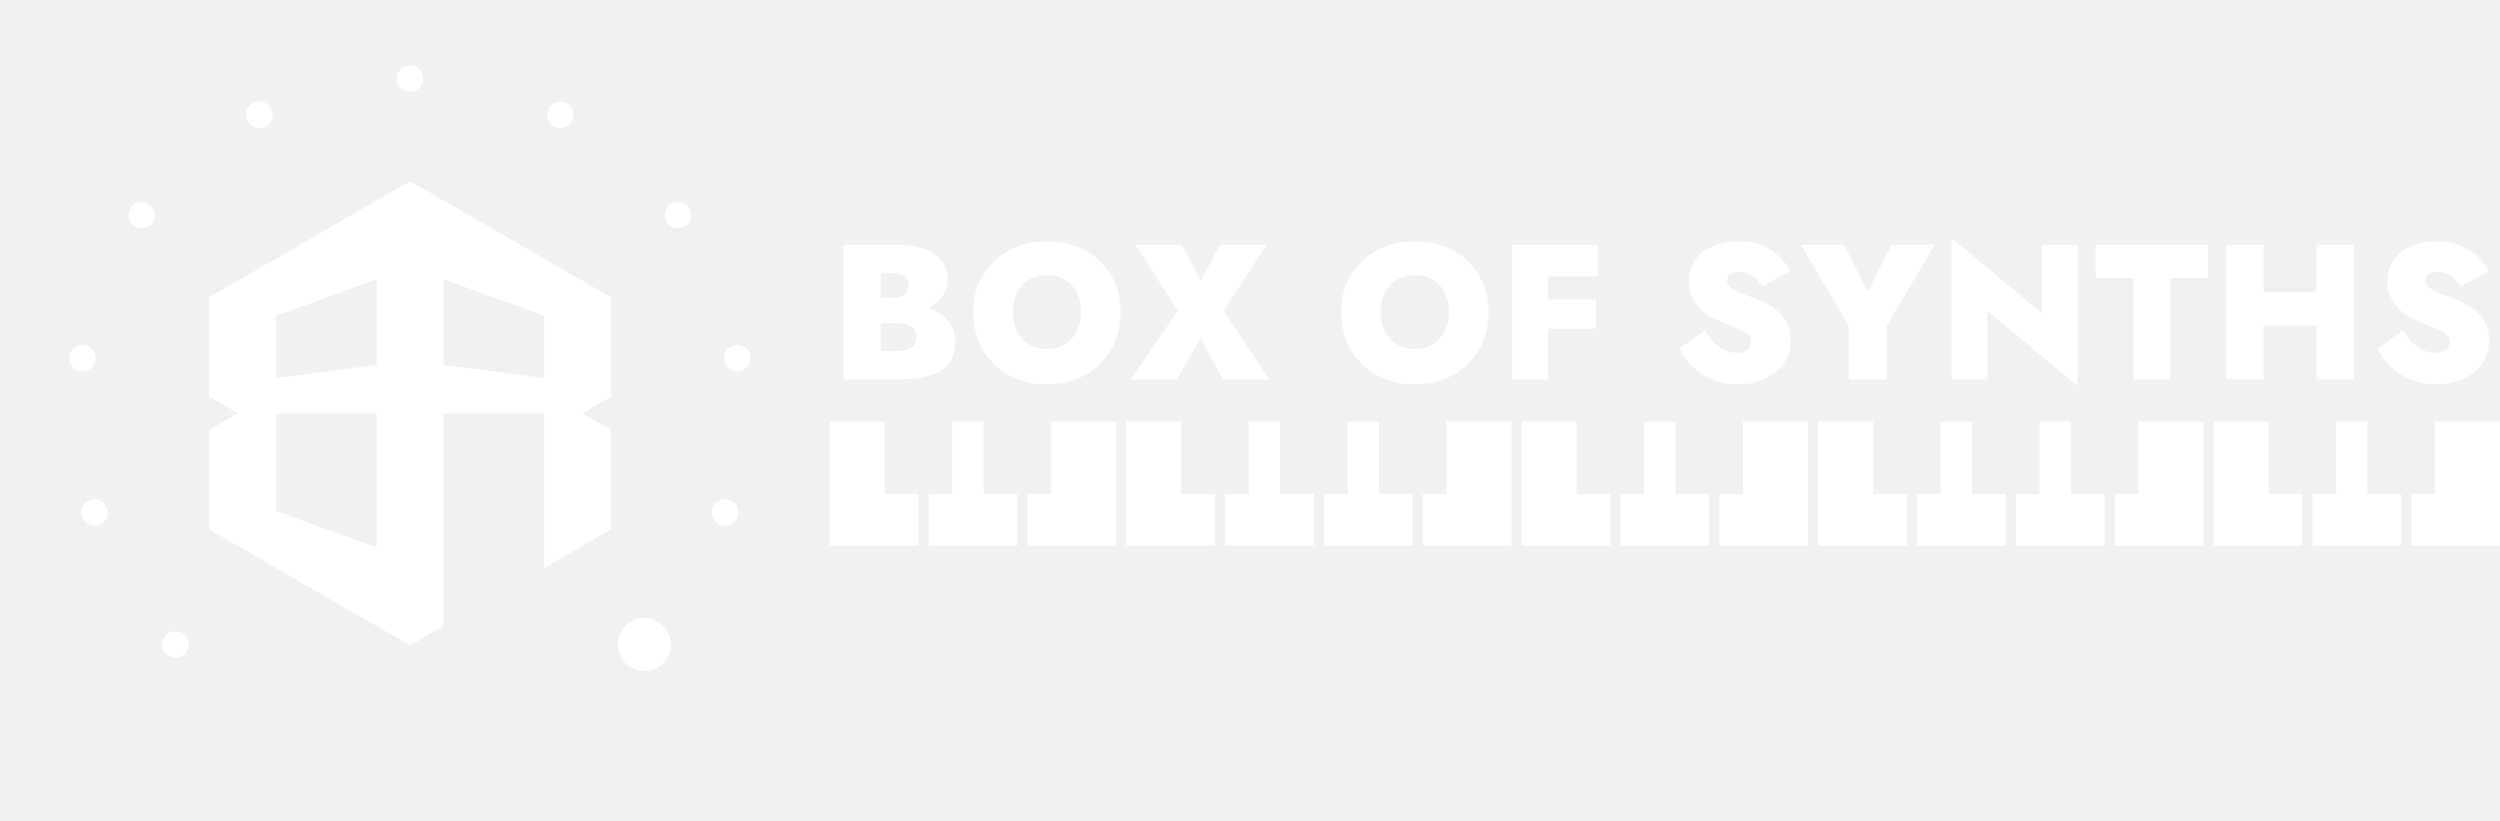
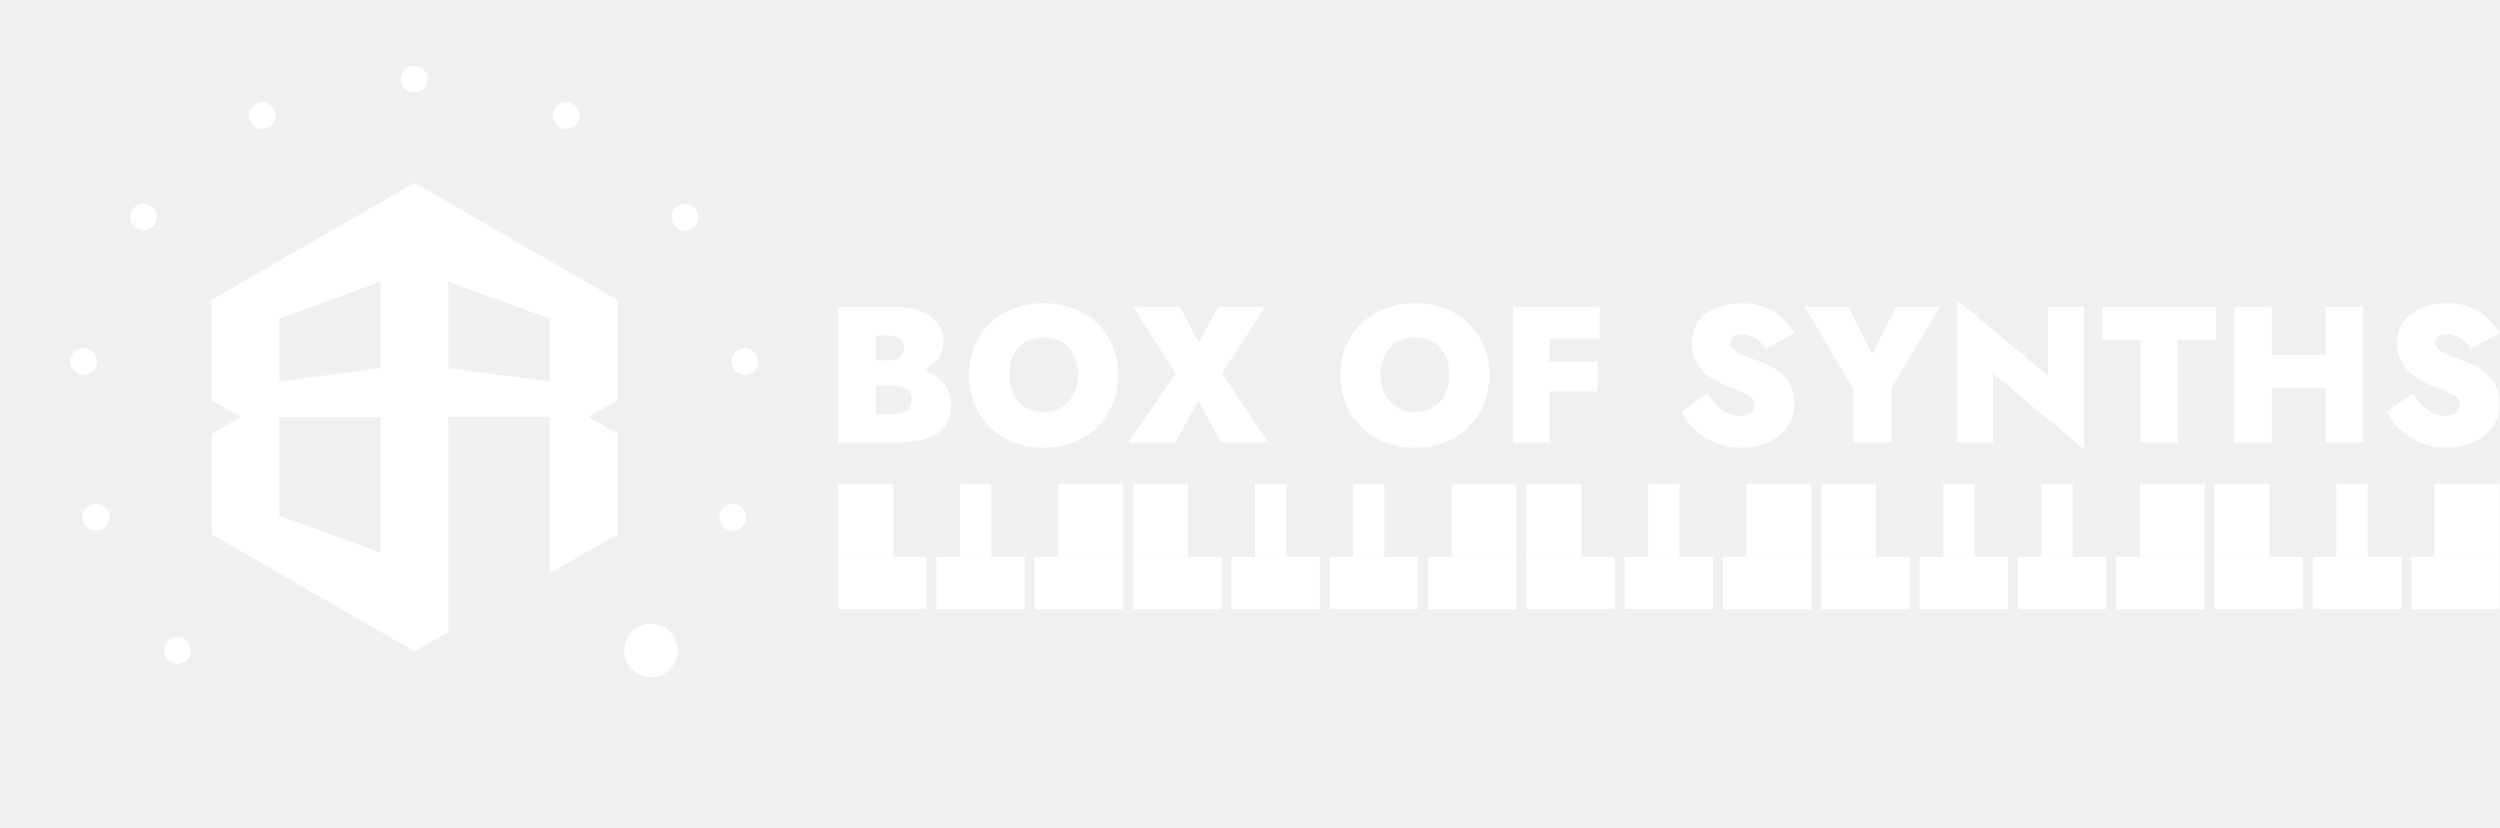
- <svg xmlns="http://www.w3.org/2000/svg" viewBox="0 0 884.447 290" width="884" height="290">
+ <svg xmlns="http://www.w3.org/2000/svg" viewBox="0 0 875.690 290" width="876" height="290">
  <g transform="translate(0.000,0.000) scale(0.426471) translate(40,40)" fill="#ffffff">
    <circle cx="105.546" cy="494.454" r="11" />
    <circle cx="38.459" cy="384.980" r="11" />
    <circle cx="28.386" cy="256.981" r="11" />
    <circle cx="77.520" cy="138.359" r="11" />
    <circle cx="175.153" cy="54.973" r="11" />
    <circle cx="300.000" cy="25.000" r="11" />
    <circle cx="424.847" cy="54.973" r="11" />
    <circle cx="522.480" cy="138.359" r="11" />
    <circle cx="571.614" cy="256.981" r="11" />
    <circle cx="561.541" cy="384.980" r="11" />
    <circle cx="494.454" cy="494.454" r="22" />
    <g transform="translate(-2.96,-0.46) scale(2.0194)">
      <path d="M150.13,54.79l13.76,7.94,13.76,7.95,13.76,7.94,13.76,7.95,13.76,7.94,13.76,7.94v40.83s-11.84,6.84-11.84,6.84l11.84,6.84v40.83s-27.52,15.89-27.52,15.89v-63.56h-41.28v87.39l-13.76,7.94-82.56-47.67v-40.83l11.84-6.84-11.84-6.84v-40.83l82.56-47.67ZM163.89,95.04v35.16l41.28,5.44v-25.58l-41.28-15.02ZM136.37,95.04l-41.28,15.02v25.57l41.28-5.44v-35.16ZM136.37,150.13h-41.28v40.07l41.28,15.03v-55.09Z" />
    </g>
  </g>
-   <g transform="translate(-40.473,-61.500)">
+   <g transform="translate(-45.364,-40.556)">
    <path d="M348.661 172.391H357.992Q363.099 172.391 367.084 170.975Q371.07 169.559 373.386 166.822Q375.703 164.085 375.703 160.204Q375.703 156.124 373.386 153.424Q371.07 150.724 367.084 149.377Q363.099 148.03 357.992 148.03H338.891V195.63H359.221Q365.217 195.63 369.513 194.292Q373.81 192.954 376.117 190.052Q378.423 187.15 378.423 182.404Q378.423 178.7 376.733 176.073Q375.042 173.446 372.256 171.779Q369.47 170.112 366.079 169.337Q362.689 168.561 359.221 168.561H348.661V175.764H357.574Q359.063 175.764 360.336 175.985Q361.608 176.206 362.591 176.731Q363.573 177.256 364.129 178.16Q364.685 179.064 364.685 180.417Q364.685 182.518 363.716 183.625Q362.746 184.732 361.141 185.161Q359.536 185.59 357.574 185.59H352.081V158.07H356.345Q359.126 158.07 360.545 159.116Q361.965 160.163 361.965 162.301Q361.965 163.721 361.316 164.737Q360.667 165.752 359.422 166.293Q358.176 166.835 356.345 166.835H348.661Z M398.76 171.83Q398.76 167.94 400.255 165.014Q401.75 162.087 404.458 160.435Q407.166 158.783 410.852 158.783Q414.716 158.783 417.39 160.435Q420.064 162.087 421.504 165.014Q422.945 167.94 422.945 171.83Q422.945 175.665 421.449 178.619Q419.954 181.573 417.253 183.225Q414.551 184.877 410.852 184.877Q407.166 184.877 404.458 183.225Q401.75 181.573 400.255 178.619Q398.76 175.665 398.76 171.83ZM384.791 171.83Q384.791 177.437 386.703 182.117Q388.615 186.797 392.098 190.232Q395.582 193.668 400.359 195.538Q405.135 197.408 410.852 197.408Q416.582 197.408 421.352 195.538Q426.122 193.668 429.606 190.232Q433.09 186.797 435.001 182.117Q436.913 177.437 436.913 171.83Q436.913 166.21 434.974 161.619Q433.035 157.027 429.496 153.702Q425.958 150.376 421.215 148.589Q416.472 146.801 410.852 146.801Q405.355 146.801 400.606 148.589Q395.856 150.376 392.318 153.702Q388.779 157.027 386.785 161.619Q384.791 166.21 384.791 171.83Z M472.13 148.03 465.291 160.702 458.656 148.03H442.251L457.153 171.388L440.551 195.63H456.956L465.168 181.03L473.15 195.63H489.555L473.361 171.388L488.535 148.03Z M528.912 171.83Q528.912 167.94 530.407 165.014Q531.902 162.087 534.61 160.435Q537.318 158.783 541.004 158.783Q544.868 158.783 547.542 160.435Q550.216 162.087 551.656 165.014Q553.097 167.94 553.097 171.83Q553.097 175.665 551.601 178.619Q550.106 181.573 547.405 183.225Q544.703 184.877 541.004 184.877Q537.318 184.877 534.61 183.225Q531.902 181.573 530.407 178.619Q528.912 175.665 528.912 171.83ZM514.943 171.83Q514.943 177.437 516.855 182.117Q518.767 186.797 522.25 190.232Q525.734 193.668 530.511 195.538Q535.287 197.408 541.004 197.408Q546.734 197.408 551.504 195.538Q556.274 193.668 559.758 190.232Q563.242 186.797 565.153 182.117Q567.065 177.437 567.065 171.83Q567.065 166.21 565.126 161.619Q563.187 157.027 559.648 153.702Q556.11 150.376 551.367 148.589Q546.624 146.801 541.004 146.801Q535.507 146.801 530.758 148.589Q526.008 150.376 522.47 153.702Q518.931 157.027 516.937 161.619Q514.943 166.21 514.943 171.83Z M584.422 159.233H605.706V148.03H584.422ZM584.422 177.724H605.026V167.344H584.422ZM575.463 148.03V195.63H588.104V148.03Z M643.544 178.25 634.529 184.781Q636.148 188.293 639.206 191.184Q642.264 194.076 646.441 195.742Q650.617 197.408 655.481 197.408Q658.995 197.408 662.299 196.401Q665.603 195.394 668.226 193.461Q670.849 191.529 672.396 188.601Q673.943 185.673 673.943 181.887Q673.943 179.007 673.061 176.716Q672.179 174.425 670.542 172.621Q668.905 170.818 666.687 169.483Q664.469 168.148 661.797 167.194Q658.746 166.095 656.415 165.182Q654.083 164.269 652.761 163.207Q651.439 162.144 651.439 160.611Q651.439 159.232 652.576 158.433Q653.713 157.633 655.723 157.633Q657.304 157.633 658.775 158.227Q660.246 158.821 661.579 159.945Q662.912 161.068 663.96 162.782L673.864 157.291Q672.598 154.83 670.201 152.415Q667.805 150 664.146 148.4Q660.488 146.801 655.404 146.801Q650.624 146.801 646.673 148.427Q642.721 150.052 640.35 153.169Q637.978 156.287 637.978 160.756Q637.978 164.294 639.291 166.867Q640.604 169.441 642.603 171.218Q644.603 172.995 646.806 174.118Q649.01 175.241 650.723 175.908Q654.376 177.299 656.378 178.242Q658.38 179.185 659.19 180.101Q660 181.017 660 182.402Q660 184.294 658.566 185.277Q657.133 186.26 654.971 186.26Q652.719 186.26 650.612 185.31Q648.505 184.361 646.731 182.541Q644.956 180.722 643.544 178.25Z M709.65 148.03 701.239 164.683 692.841 148.03H677.599L694.541 176.699V195.63H708.005V176.576L724.892 148.03Z M762.835 148.03V172.262L730.911 145.65V195.63H743.552V171.398L775.475 198.01V148.03Z M781.843 159.782H795.181V195.63H808.37V159.782H821.708V148.03H781.843Z M831.279 176.626H868.31V164.875H831.279ZM860.043 148.03V195.63H873.233V148.03ZM828.083 148.03V195.63H841.273V148.03Z M890.656 178.25 881.641 184.781Q883.26 188.293 886.318 191.184Q889.376 194.076 893.553 195.742Q897.729 197.408 902.593 197.408Q906.107 197.408 909.411 196.401Q912.715 195.394 915.338 193.461Q917.961 191.529 919.508 188.601Q921.055 185.673 921.055 181.887Q921.055 179.007 920.173 176.716Q919.291 174.425 917.654 172.621Q916.017 170.818 913.799 169.483Q911.581 168.148 908.909 167.194Q905.858 166.095 903.527 165.182Q901.195 164.269 899.873 163.207Q898.551 162.144 898.551 160.611Q898.551 159.232 899.688 158.433Q900.825 157.633 902.835 157.633Q904.416 157.633 905.887 158.227Q907.358 158.821 908.691 159.945Q910.024 161.068 911.072 162.782L920.976 157.291Q919.71 154.83 917.313 152.415Q914.917 150 911.258 148.4Q907.6 146.801 902.516 146.801Q897.736 146.801 893.785 148.427Q889.833 150.052 887.462 153.169Q885.09 156.287 885.09 160.756Q885.09 164.294 886.403 166.867Q887.716 169.441 889.715 171.218Q891.715 172.995 893.918 174.118Q896.122 175.241 897.835 175.908Q901.488 177.299 903.49 178.242Q905.492 179.185 906.302 180.101Q907.112 181.017 907.112 182.402Q907.112 184.294 905.678 185.277Q904.245 186.26 902.083 186.26Q899.831 186.26 897.724 185.31Q895.617 184.361 893.843 182.541Q892.068 180.722 890.656 178.25Z" fill="#ffffff" />
  </g>
-   <g transform="translate(-40.473,65.000)">
+   <g transform="translate(-35.524,85.454) scale(0.98518,1)">
    <rect x="334.000" y="109.667" width="31.423" height="18.333" fill="#ffffff" />
    <rect x="334.000" y="84.000" width="19.482" height="25.667" fill="#ffffff" />
    <rect x="368.969" y="109.667" width="31.423" height="18.333" fill="#ffffff" />
    <rect x="377.364" y="84.000" width="11.087" height="25.667" fill="#ffffff" />
    <rect x="403.937" y="109.667" width="31.423" height="18.333" fill="#ffffff" />
    <rect x="412.332" y="84.000" width="23.028" height="25.667" fill="#ffffff" />
    <rect x="438.906" y="109.667" width="31.423" height="18.333" fill="#ffffff" />
    <rect x="438.906" y="84.000" width="19.482" height="25.667" fill="#ffffff" />
    <rect x="473.874" y="109.667" width="31.423" height="18.333" fill="#ffffff" />
    <rect x="482.269" y="84.000" width="11.087" height="25.667" fill="#ffffff" />
    <rect x="508.843" y="109.667" width="31.423" height="18.333" fill="#ffffff" />
    <rect x="517.238" y="84.000" width="11.087" height="25.667" fill="#ffffff" />
    <rect x="543.811" y="109.667" width="31.423" height="18.333" fill="#ffffff" />
    <rect x="552.207" y="84.000" width="23.028" height="25.667" fill="#ffffff" />
    <rect x="578.780" y="109.667" width="31.423" height="18.333" fill="#ffffff" />
    <rect x="578.780" y="84.000" width="19.482" height="25.667" fill="#ffffff" />
    <rect x="613.748" y="109.667" width="31.423" height="18.333" fill="#ffffff" />
    <rect x="622.144" y="84.000" width="11.087" height="25.667" fill="#ffffff" />
    <rect x="648.717" y="109.667" width="31.423" height="18.333" fill="#ffffff" />
    <rect x="657.112" y="84.000" width="23.028" height="25.667" fill="#ffffff" />
    <rect x="683.686" y="109.667" width="31.423" height="18.333" fill="#ffffff" />
    <rect x="683.686" y="84.000" width="19.482" height="25.667" fill="#ffffff" />
    <rect x="718.654" y="109.667" width="31.423" height="18.333" fill="#ffffff" />
    <rect x="727.049" y="84.000" width="11.087" height="25.667" fill="#ffffff" />
    <rect x="753.623" y="109.667" width="31.423" height="18.333" fill="#ffffff" />
    <rect x="762.018" y="84.000" width="11.087" height="25.667" fill="#ffffff" />
    <rect x="788.591" y="109.667" width="31.423" height="18.333" fill="#ffffff" />
    <rect x="796.987" y="84.000" width="23.028" height="25.667" fill="#ffffff" />
    <rect x="823.560" y="109.667" width="31.423" height="18.333" fill="#ffffff" />
    <rect x="823.560" y="84.000" width="19.482" height="25.667" fill="#ffffff" />
    <rect x="858.528" y="109.667" width="31.423" height="18.333" fill="#ffffff" />
    <rect x="866.924" y="84.000" width="11.087" height="25.667" fill="#ffffff" />
    <rect x="893.497" y="109.667" width="31.423" height="18.333" fill="#ffffff" />
    <rect x="901.892" y="84.000" width="23.028" height="25.667" fill="#ffffff" />
  </g>
</svg>
